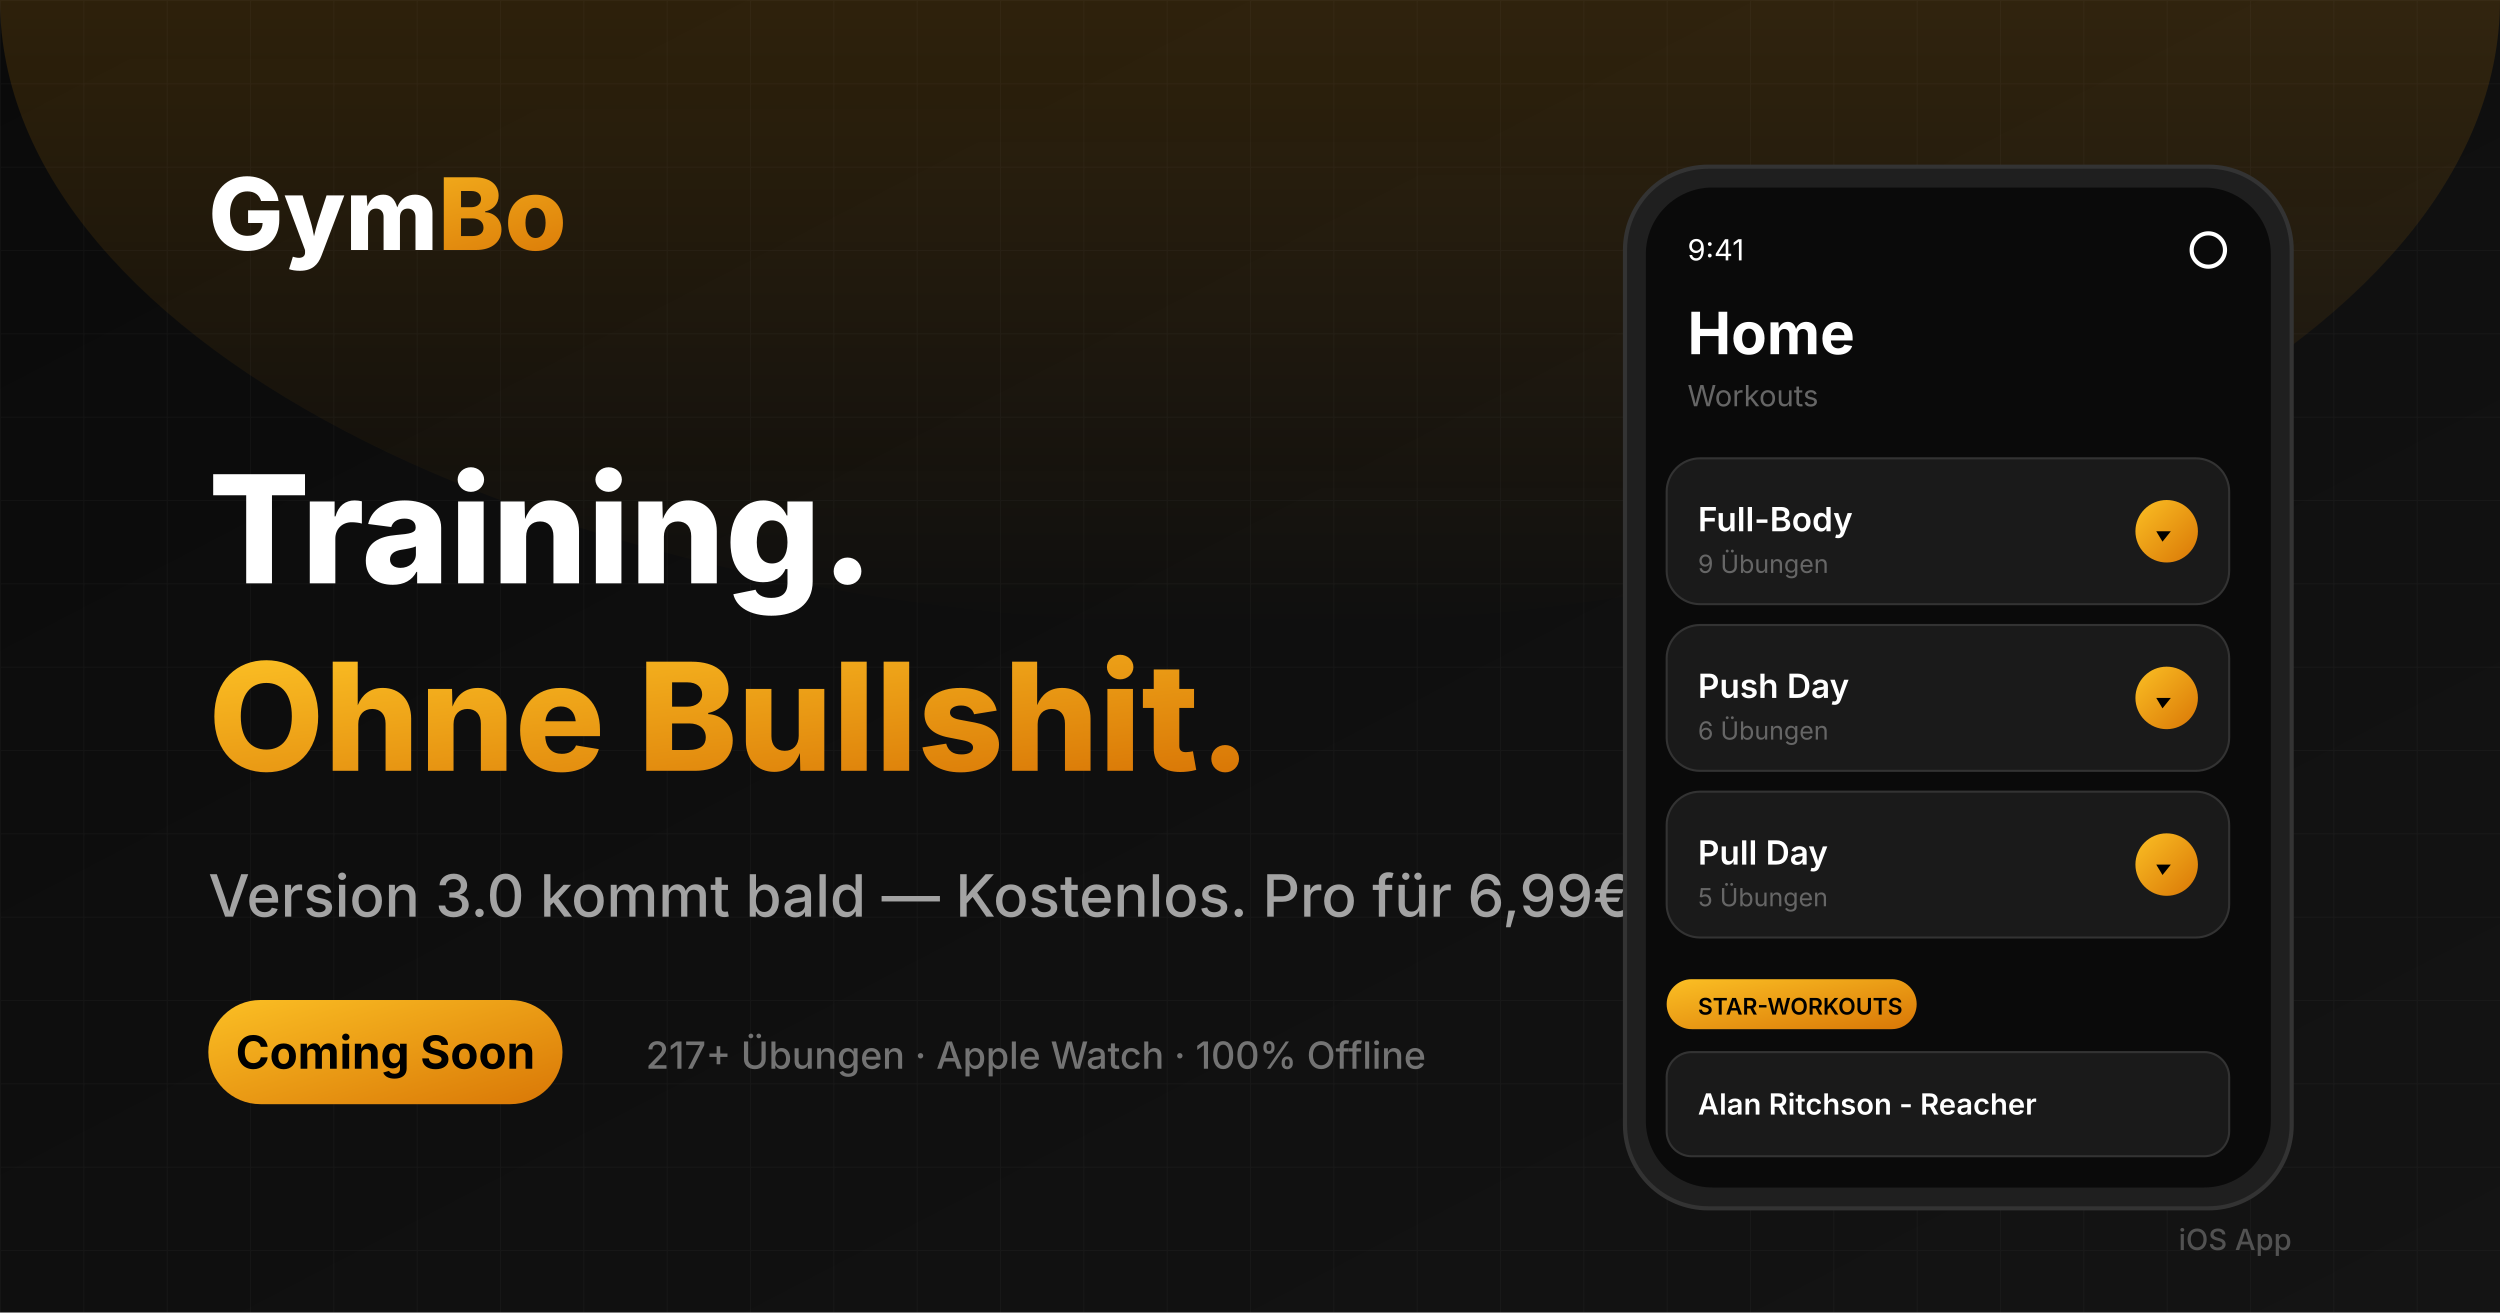
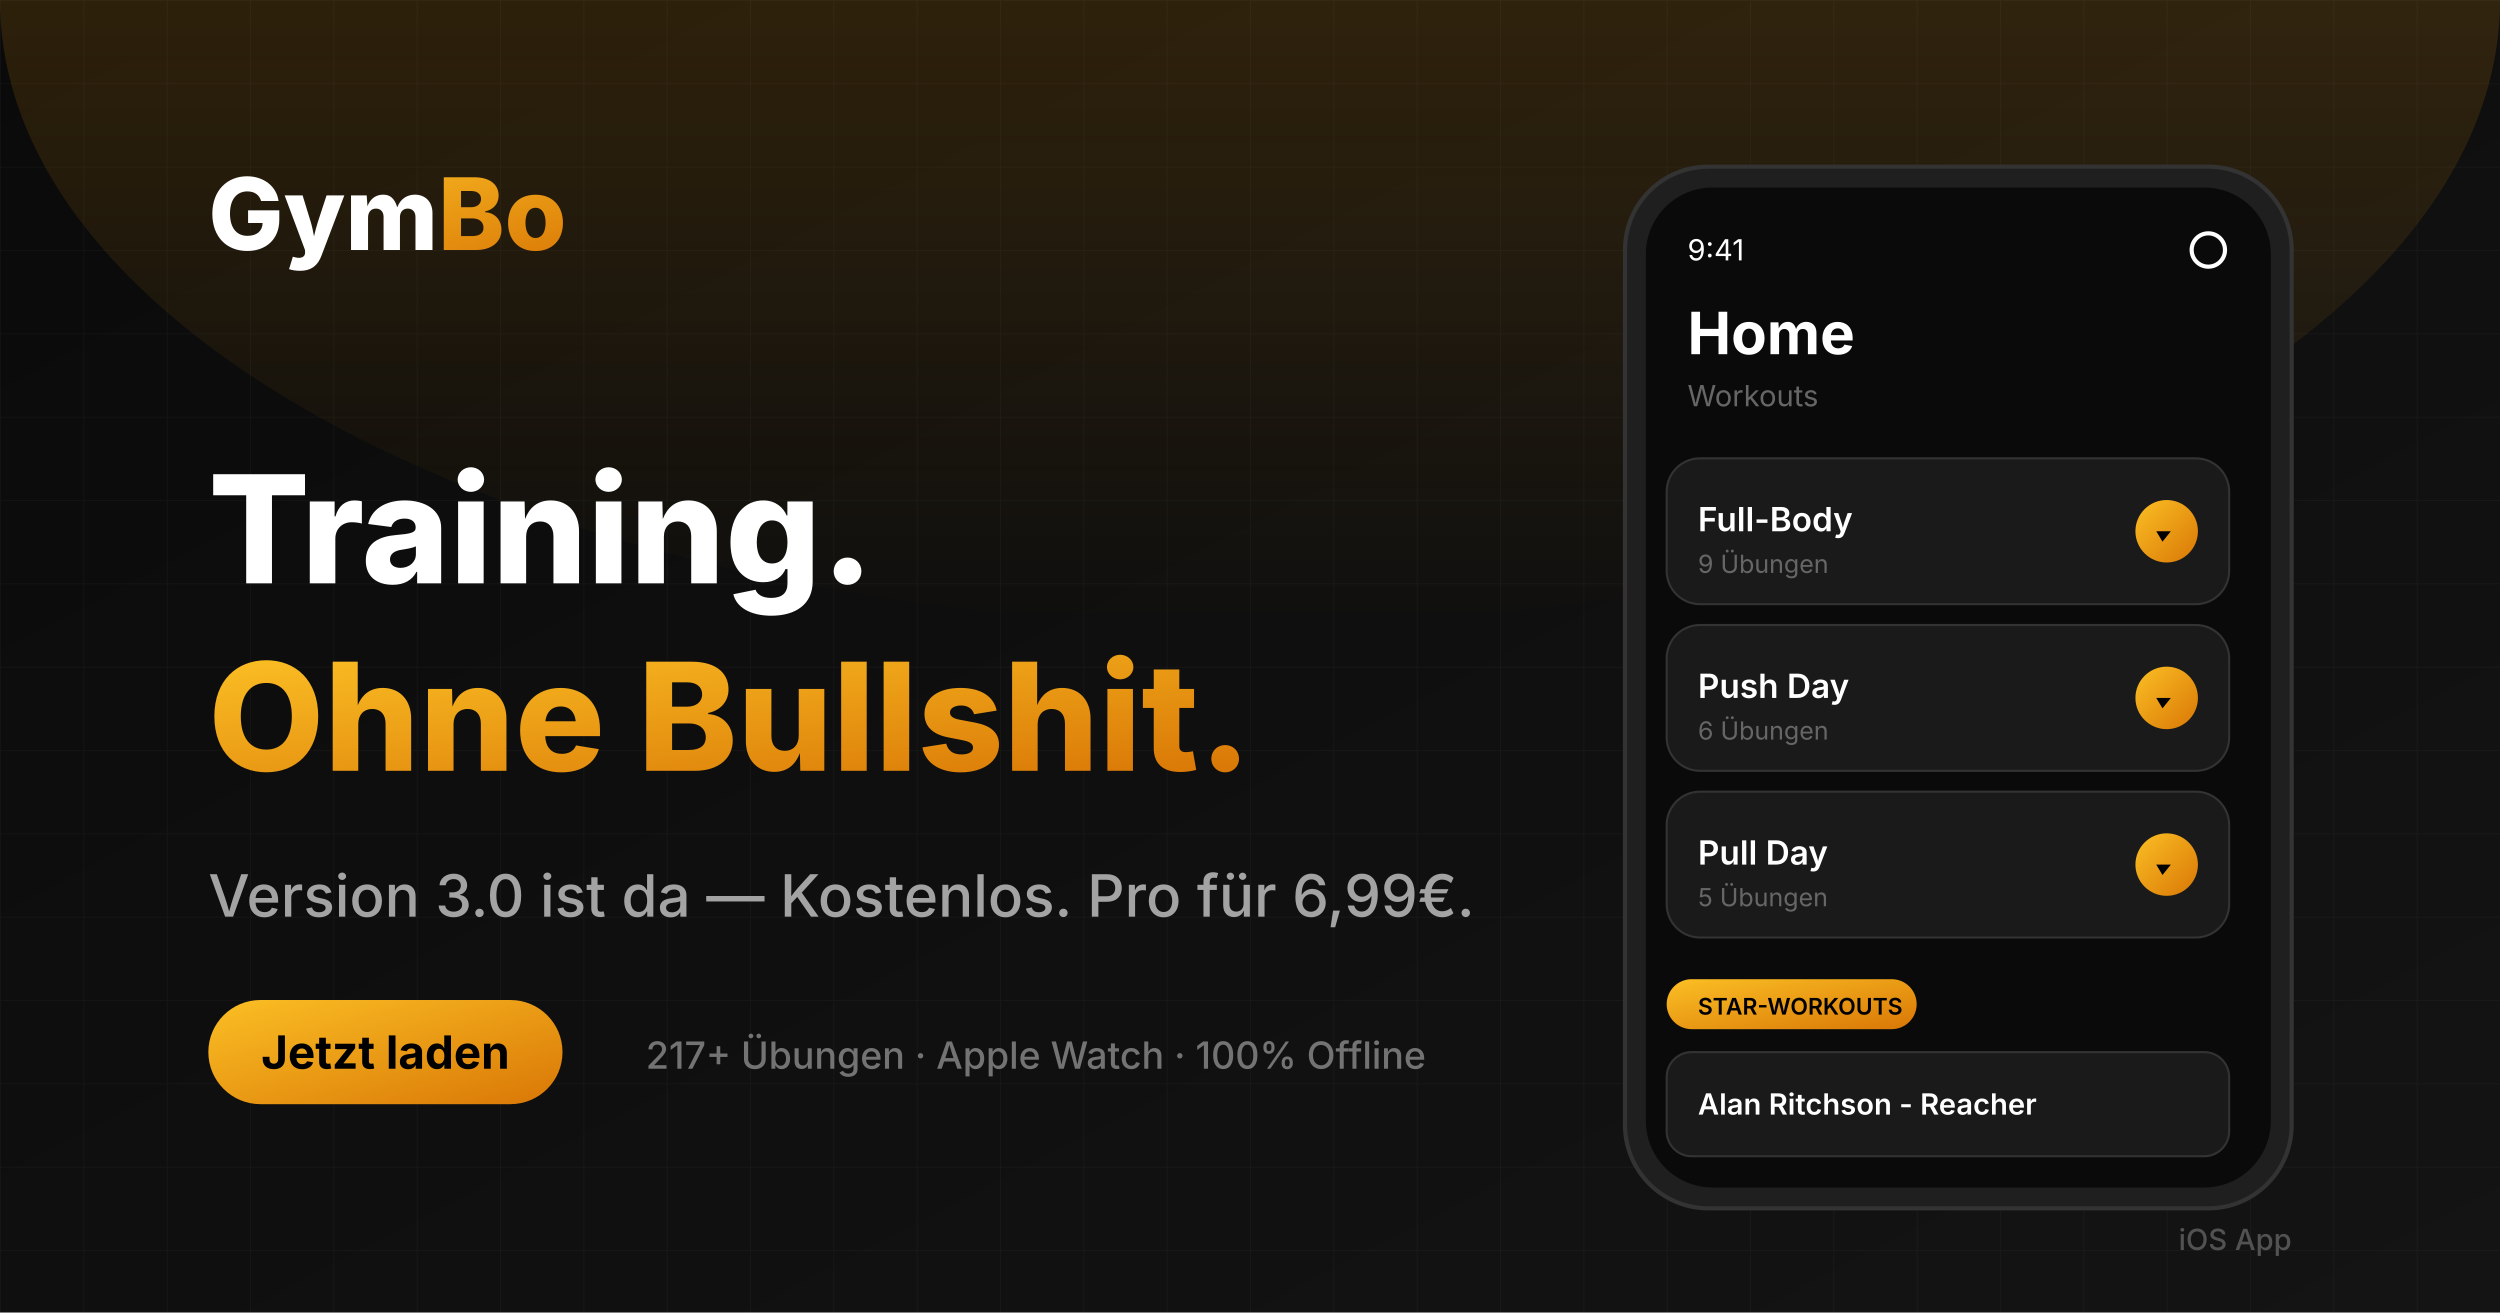
<svg xmlns="http://www.w3.org/2000/svg" viewBox="0 0 1200 630" width="1200" height="630">
  <defs>
    <linearGradient id="bgGrad" x1="0%" y1="0%" x2="100%" y2="100%">
      <stop offset="0%" style="stop-color:#0A0A0A" />
      <stop offset="100%" style="stop-color:#141414" />
    </linearGradient>
    <linearGradient id="accentGrad" x1="0%" y1="0%" x2="100%" y2="100%">
      <stop offset="0%" style="stop-color:#FBBF24" />
      <stop offset="100%" style="stop-color:#D97706" />
    </linearGradient>
    <linearGradient id="glowGrad" x1="50%" y1="0%" x2="50%" y2="100%">
      <stop offset="0%" style="stop-color:#F59E0B;stop-opacity:0.3" />
      <stop offset="100%" style="stop-color:#F59E0B;stop-opacity:0" />
    </linearGradient>
  </defs>
  <rect width="1200" height="630" fill="url(#bgGrad)" />
  <ellipse cx="600" cy="0" rx="600" ry="300" fill="url(#glowGrad)" />
  <pattern id="grid" width="40" height="40" patternUnits="userSpaceOnUse">
    <path d="M 40 0 L 0 0 0 40" fill="none" stroke="rgba(255,255,255,0.03)" stroke-width="1" />
  </pattern>
  <rect width="1200" height="630" fill="url(#grid)" />
  <text x="100" y="120" font-family="Inter, -apple-system, sans-serif" font-size="48" font-weight="800" fill="#FFFFFF">Gym<tspan fill="url(#accentGrad)">Bo</tspan>
  </text>
  <text x="100" y="280" font-family="Inter, -apple-system, sans-serif" font-size="72" font-weight="800" fill="#FFFFFF">Training.</text>
  <text x="100" y="370" font-family="Inter, -apple-system, sans-serif" font-size="72" font-weight="800" fill="url(#accentGrad)">Ohne Bullshit.</text>
-   <text x="100" y="440" font-family="Inter, -apple-system, sans-serif" font-size="28" font-weight="500" fill="#A3A3A3">Version 3.0 kommt bald — Kostenlos. Pro für 6,99€.</text>
+   <text x="100" y="440" font-family="Inter, -apple-system, sans-serif" font-size="28" font-weight="500" fill="#A3A3A3">Version 3.0 ist da — Kostenlos. Pro für 6,99€.</text>
  <rect x="100" y="480" width="170" height="50" rx="25" fill="url(#accentGrad)" />
-   <text x="185" y="513" font-family="Inter, -apple-system, sans-serif" font-size="22" font-weight="700" fill="#000000" text-anchor="middle">Coming Soon</text>
+   <text x="185" y="513" font-family="Inter, -apple-system, sans-serif" font-size="22" font-weight="700" fill="#000000" text-anchor="middle">Jetzt laden</text>
  <text x="310" y="513" font-family="Inter, -apple-system, sans-serif" font-size="18" font-weight="500" fill="#737373">217+ Übungen · Apple Watch · 100% Offline</text>
  <g transform="translate(780, 80)">
    <rect x="0" y="0" width="320" height="500" rx="40" fill="#1F1F1F" stroke="#333" stroke-width="2" />
    <rect x="10" y="10" width="300" height="480" rx="32" fill="#0A0A0A" />
    <text x="30" y="45" font-family="Inter, sans-serif" font-size="14" fill="#fff">9:41</text>
    <circle cx="280" cy="40" r="8" fill="none" stroke="#fff" stroke-width="2" />
    <text x="30" y="90" font-family="Inter, sans-serif" font-size="28" font-weight="700" fill="#fff">Home</text>
    <text x="30" y="115" font-family="Inter, sans-serif" font-size="14" fill="#666">Workouts</text>
    <rect x="20" y="140" width="270" height="70" rx="16" fill="#1a1a1a" stroke="#333" stroke-width="1" />
    <text x="35" y="175" font-family="Inter, sans-serif" font-size="16" font-weight="600" fill="#fff">Full-Body</text>
    <text x="35" y="195" font-family="Inter, sans-serif" font-size="12" fill="#666">9 Übungen</text>
    <circle cx="260" cy="175" r="15" fill="url(#accentGrad)" />
    <path d="M255 175 L262 175 L258 180 Z" fill="#000" />
    <rect x="20" y="220" width="270" height="70" rx="16" fill="#1a1a1a" stroke="#333" stroke-width="1" />
    <text x="35" y="255" font-family="Inter, sans-serif" font-size="16" font-weight="600" fill="#fff">Push Day</text>
    <text x="35" y="275" font-family="Inter, sans-serif" font-size="12" fill="#666">6 Übungen</text>
    <circle cx="260" cy="255" r="15" fill="url(#accentGrad)" />
    <path d="M255 255 L262 255 L258 260 Z" fill="#000" />
    <rect x="20" y="300" width="270" height="70" rx="16" fill="#1a1a1a" stroke="#333" stroke-width="1" />
    <text x="35" y="335" font-family="Inter, sans-serif" font-size="16" font-weight="600" fill="#fff">Pull Day</text>
    <text x="35" y="355" font-family="Inter, sans-serif" font-size="12" fill="#666">5 Übungen</text>
    <circle cx="260" cy="335" r="15" fill="url(#accentGrad)" />
    <path d="M255 335 L262 335 L258 340 Z" fill="#000" />
    <rect x="20" y="390" width="120" height="24" rx="12" fill="url(#accentGrad)" />
    <text x="35" y="407" font-family="Inter, sans-serif" font-size="11" font-weight="600" fill="#000">STAR-WORKOUTS</text>
    <rect x="20" y="425" width="270" height="50" rx="12" fill="#1a1a1a" stroke="#333" stroke-width="1" />
    <text x="35" y="455" font-family="Inter, sans-serif" font-size="14" font-weight="600" fill="#fff">Alan Ritchson - Reacher</text>
  </g>
  <text x="1100" y="600" font-family="Inter, -apple-system, sans-serif" font-size="14" font-weight="500" fill="#525252" text-anchor="end">iOS App</text>
</svg>
